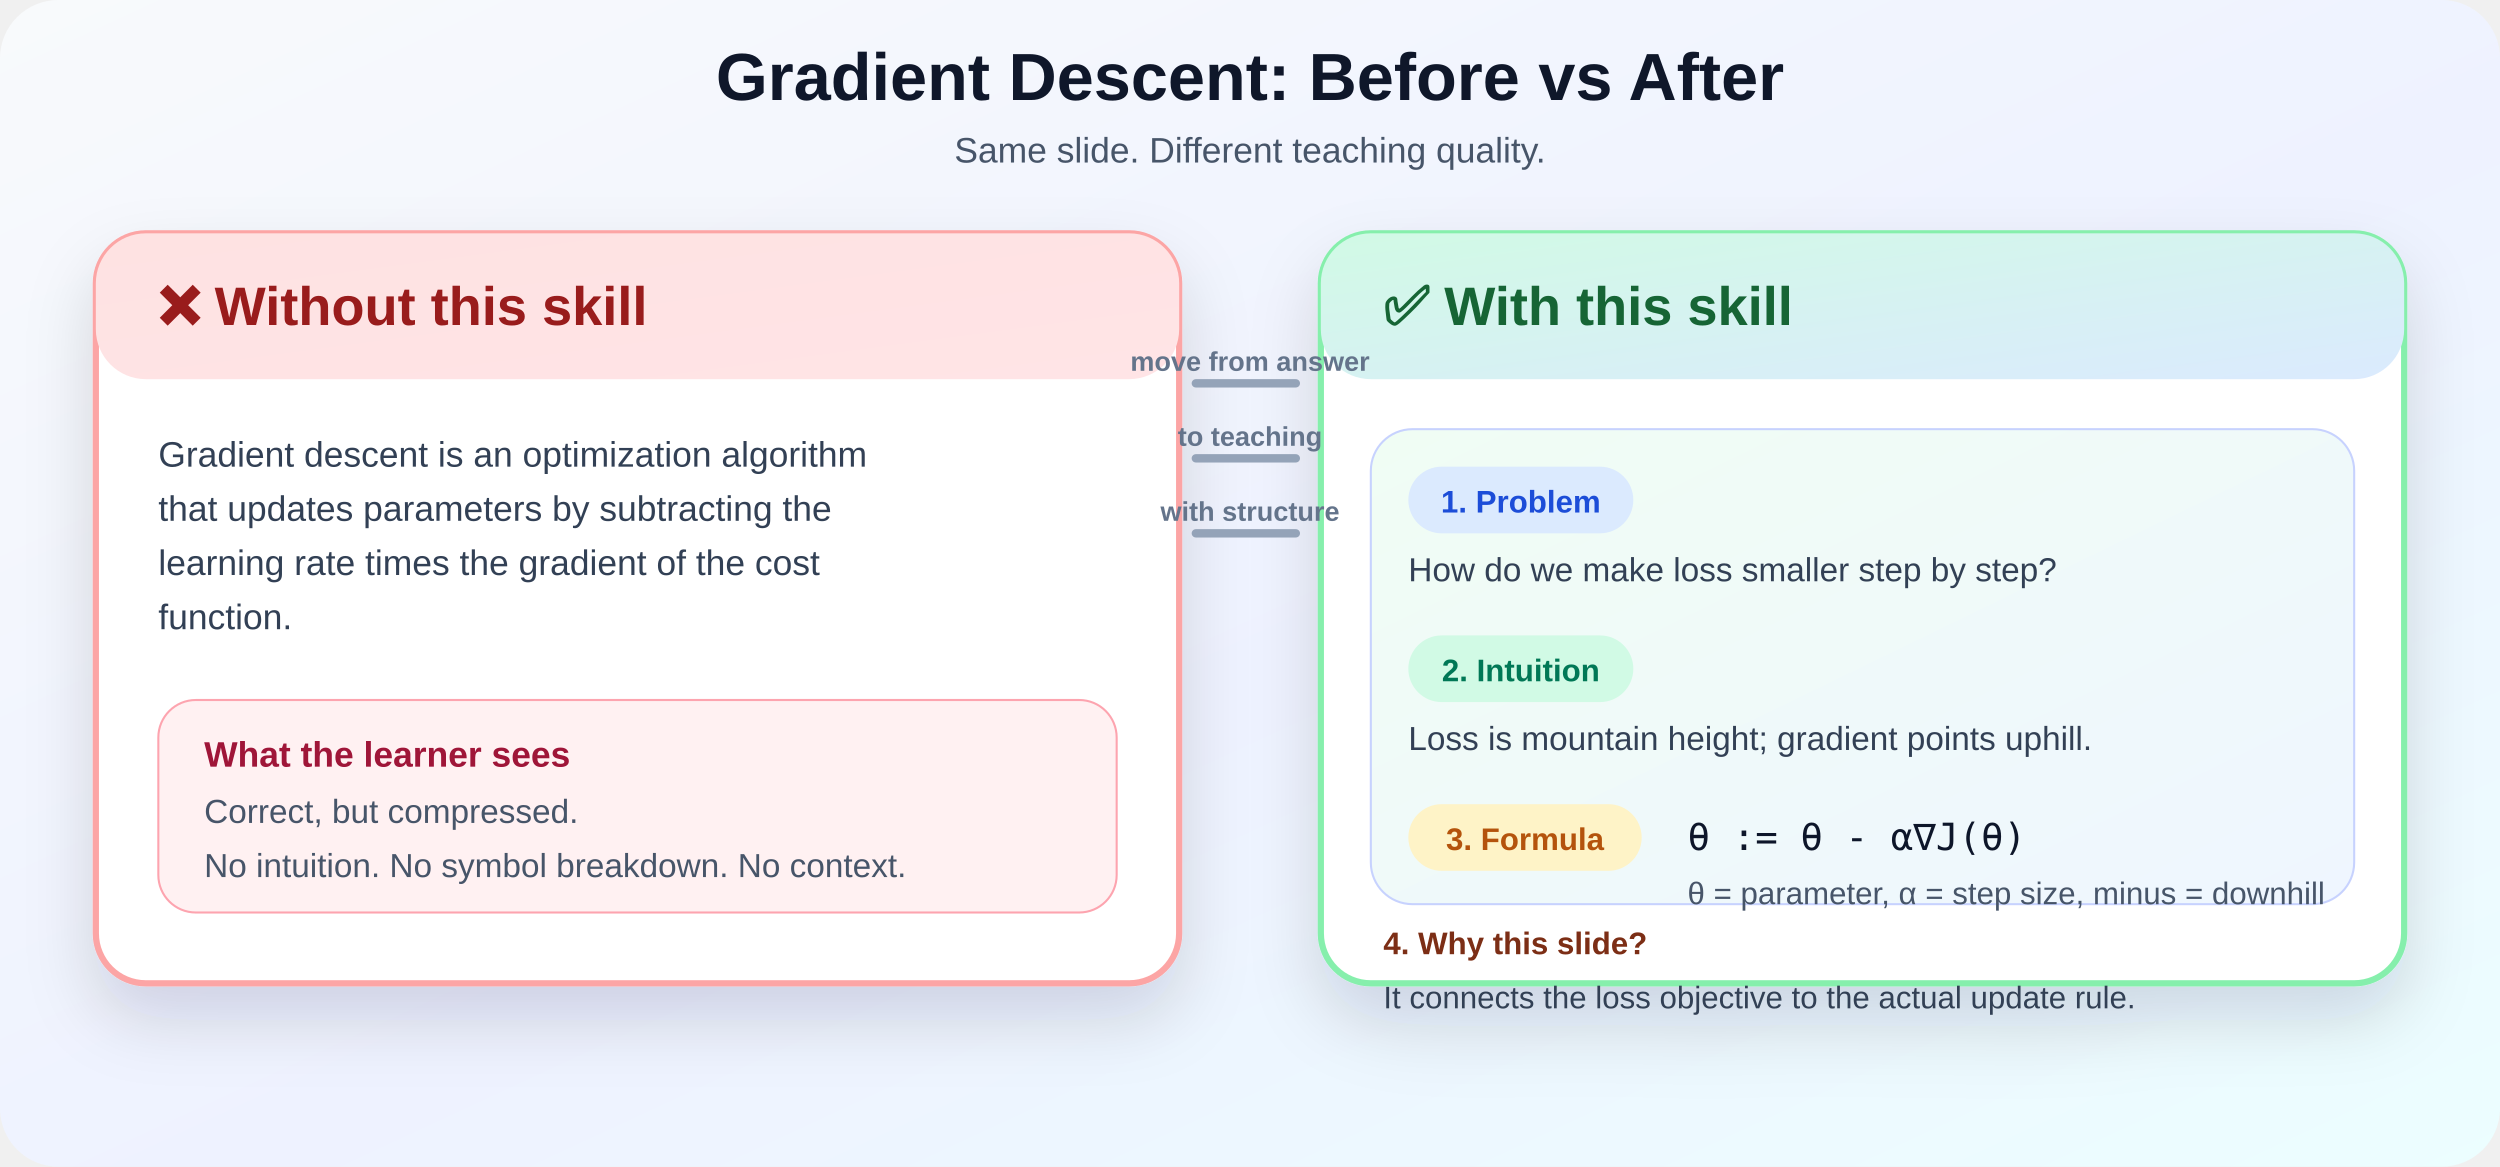
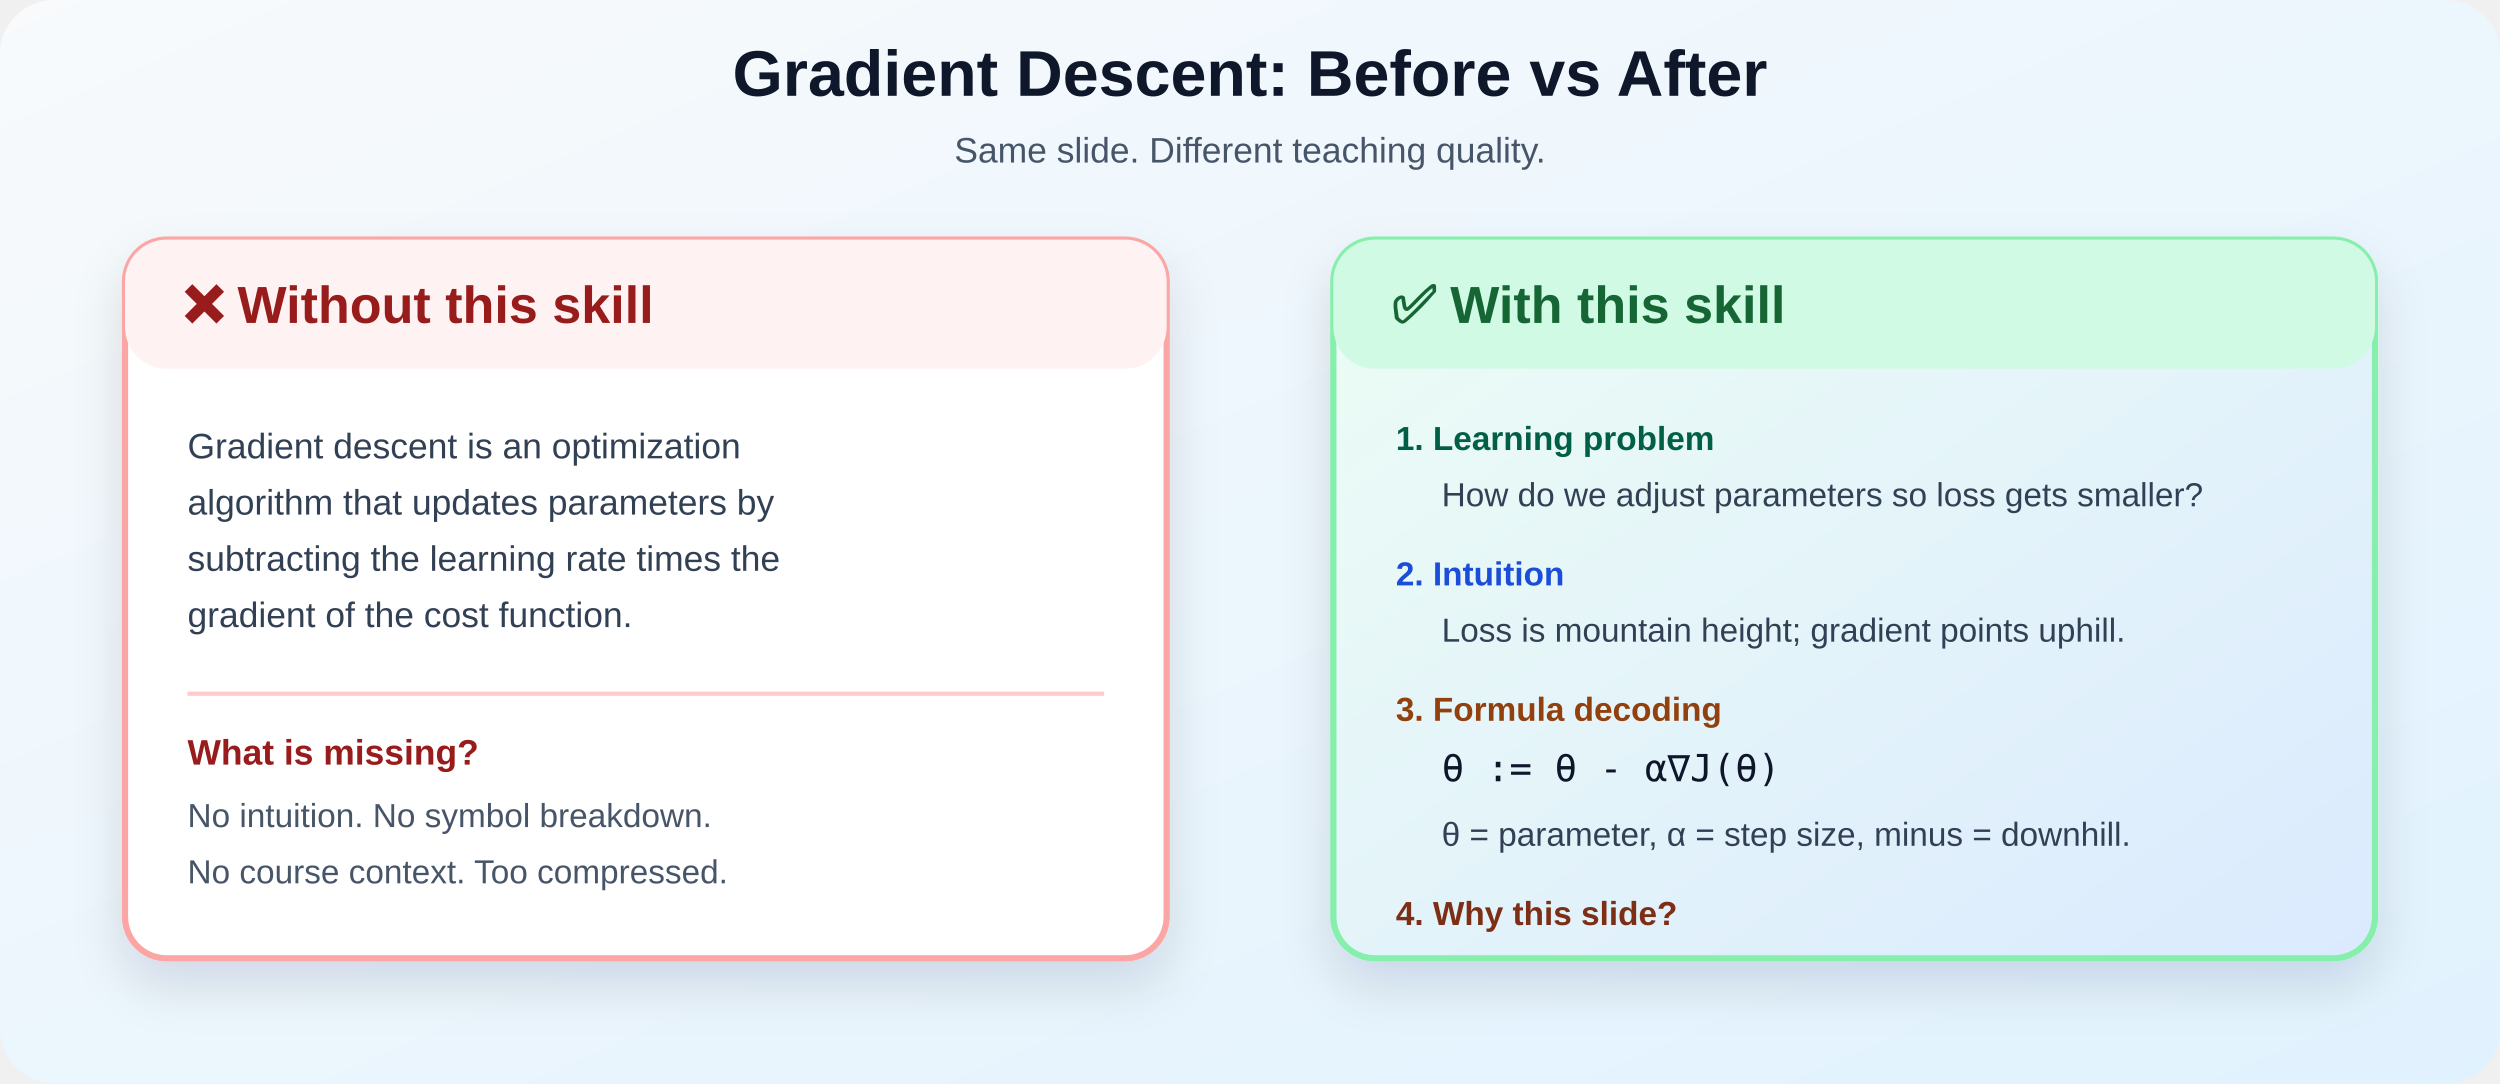
- <svg xmlns="http://www.w3.org/2000/svg" width="1200" height="560" viewBox="0 0 1200 560" role="img" aria-labelledby="title desc">
+ <svg xmlns="http://www.w3.org/2000/svg" width="1200" height="520" viewBox="0 0 1200 520" role="img" aria-labelledby="title desc">
  <defs>
    <linearGradient id="bg" x1="0" y1="0" x2="1" y2="1">
      <stop offset="0" stop-color="#F8FAFC" />
-       <stop offset="0.55" stop-color="#EEF2FF" />
-       <stop offset="1" stop-color="#ECFEFF" />
+       <stop offset="1" stop-color="#E0F2FE" />
    </linearGradient>
-     <linearGradient id="badHead" x1="0" y1="0" x2="1" y2="1">
-       <stop offset="0" stop-color="#FEE2E2" />
-       <stop offset="1" stop-color="#FFE4E6" />
-     </linearGradient>
-     <linearGradient id="goodHead" x1="0" y1="0" x2="1" y2="1">
-       <stop offset="0" stop-color="#D1FAE5" />
+     <linearGradient id="good" x1="0" y1="0" x2="1" y2="1">
+       <stop offset="0" stop-color="#ECFDF5" />
      <stop offset="1" stop-color="#DBEAFE" />
    </linearGradient>
-     <linearGradient id="goodBody" x1="0" y1="0" x2="1" y2="1">
-       <stop offset="0" stop-color="#F0FDF4" />
-       <stop offset="1" stop-color="#EFF6FF" />
-     </linearGradient>
-     <filter id="shadow" x="-12%" y="-12%" width="124%" height="140%">
-       <feDropShadow dx="0" dy="16" stdDeviation="16" flood-color="#0F172A" flood-opacity="0.14" />
+     <filter id="shadow" x="-10%" y="-10%" width="120%" height="130%">
+       <feDropShadow dx="0" dy="12" stdDeviation="12" flood-color="#0F172A" flood-opacity="0.12" />
    </filter>
  </defs>
-   <rect width="1200" height="560" rx="28" fill="url(#bg)" />
-   <text x="600" y="48" text-anchor="middle" font-family="Segoe UI, Arial, sans-serif" font-size="32" font-weight="800" fill="#0F172A">Gradient Descent: Before vs After</text>
+   <rect width="1200" height="520" rx="26" fill="url(#bg)" />
+   <text x="600" y="46" text-anchor="middle" font-family="Segoe UI, Arial, sans-serif" font-size="31" font-weight="800" fill="#0F172A">Gradient Descent: Before vs After</text>
  <text x="600" y="78" text-anchor="middle" font-family="Segoe UI, Arial, sans-serif" font-size="17" fill="#475569">Same slide. Different teaching quality.</text>
-   <g transform="translate(46 112)" filter="url(#shadow)">
-     <rect width="520" height="360" rx="24" fill="#FFFFFF" stroke="#FCA5A5" stroke-width="3" />
-     <rect width="520" height="70" rx="24" fill="url(#badHead)" />
-     <text x="30" y="44" font-family="Segoe UI, Arial, sans-serif" font-size="26" font-weight="800" fill="#991B1B">❌ Without this skill</text>
-     <text x="30" y="112" font-family="Segoe UI, Arial, sans-serif" font-size="17" fill="#334155">Gradient descent is an optimization algorithm</text>
-     <text x="30" y="138" font-family="Segoe UI, Arial, sans-serif" font-size="17" fill="#334155">that updates parameters by subtracting the</text>
-     <text x="30" y="164" font-family="Segoe UI, Arial, sans-serif" font-size="17" fill="#334155">learning rate times the gradient of the cost</text>
-     <text x="30" y="190" font-family="Segoe UI, Arial, sans-serif" font-size="17" fill="#334155">function.</text>
-     <rect x="30" y="224" width="460" height="102" rx="18" fill="#FFF1F2" stroke="#FDA4AF" />
-     <text x="52" y="256" font-family="Segoe UI, Arial, sans-serif" font-size="17" font-weight="800" fill="#9F1239">What the learner sees</text>
-     <text x="52" y="283" font-family="Segoe UI, Arial, sans-serif" font-size="16" fill="#475569">Correct, but compressed.</text>
-     <text x="52" y="309" font-family="Segoe UI, Arial, sans-serif" font-size="16" fill="#475569">No intuition. No symbol breakdown. No context.</text>
+   <g transform="translate(60 115)" filter="url(#shadow)">
+     <rect width="500" height="345" rx="20" fill="#FFFFFF" stroke="#FCA5A5" stroke-width="3" />
+     <rect width="500" height="62" rx="20" fill="#FEF2F2" />
+     <text x="28" y="40" font-family="Segoe UI, Arial, sans-serif" font-size="25" font-weight="800" fill="#991B1B">❌ Without this skill</text>
+     <text x="30" y="105" font-family="Segoe UI, Arial, sans-serif" font-size="17" fill="#334155">Gradient descent is an optimization</text>
+     <text x="30" y="132" font-family="Segoe UI, Arial, sans-serif" font-size="17" fill="#334155">algorithm that updates parameters by</text>
+     <text x="30" y="159" font-family="Segoe UI, Arial, sans-serif" font-size="17" fill="#334155">subtracting the learning rate times the</text>
+     <text x="30" y="186" font-family="Segoe UI, Arial, sans-serif" font-size="17" fill="#334155">gradient of the cost function.</text>
+     <line x1="30" y1="218" x2="470" y2="218" stroke="#FECACA" stroke-width="2" />
+     <text x="30" y="252" font-family="Segoe UI, Arial, sans-serif" font-size="17" font-weight="700" fill="#991B1B">What is missing?</text>
+     <text x="30" y="282" font-family="Segoe UI, Arial, sans-serif" font-size="16" fill="#475569">No intuition. No symbol breakdown.</text>
+     <text x="30" y="309" font-family="Segoe UI, Arial, sans-serif" font-size="16" fill="#475569">No course context. Too compressed.</text>
  </g>
-   <g transform="translate(634 112)" filter="url(#shadow)">
-     <rect width="520" height="360" rx="24" fill="#FFFFFF" stroke="#86EFAC" stroke-width="3" />
-     <rect width="520" height="70" rx="24" fill="url(#goodHead)" />
-     <text x="30" y="44" font-family="Segoe UI, Arial, sans-serif" font-size="26" font-weight="800" fill="#166534">✅ With this skill</text>
-     <rect x="24" y="94" width="472" height="228" rx="20" fill="url(#goodBody)" stroke="#C7D2FE" />
-     <g font-family="Segoe UI, Arial, sans-serif">
-       <rect x="42" y="112" width="108" height="32" rx="16" fill="#DBEAFE" />
-       <text x="96" y="134" text-anchor="middle" font-size="15" font-weight="800" fill="#1D4ED8">1. Problem</text>
-       <text x="42" y="167" font-size="16" fill="#334155">How do we make loss smaller step by step?</text>
-       <rect x="42" y="193" width="108" height="32" rx="16" fill="#D1FAE5" />
-       <text x="96" y="215" text-anchor="middle" font-size="15" font-weight="800" fill="#047857">2. Intuition</text>
-       <text x="42" y="248" font-size="16" fill="#334155">Loss is mountain height; gradient points uphill.</text>
-       <rect x="42" y="274" width="112" height="32" rx="16" fill="#FEF3C7" />
-       <text x="98" y="296" text-anchor="middle" font-size="15" font-weight="800" fill="#B45309">3. Formula</text>
-       <text x="176" y="296" font-family="Consolas, monospace" font-size="18" fill="#0F172A">θ := θ - α∇J(θ)</text>
-       <text x="176" y="322" font-size="15" fill="#475569">θ = parameter, α = step size, minus = downhill</text>
-     </g>
-     <rect x="24" y="332" width="472" height="0" fill="none" />
-     <text x="30" y="346" font-family="Segoe UI, Arial, sans-serif" font-size="15" font-weight="800" fill="#7C2D12">4. Why this slide?</text>
-     <text x="30" y="372" font-family="Segoe UI, Arial, sans-serif" font-size="15" fill="#334155">It connects the loss objective to the actual update rule.</text>
-   </g>
-   <g fill="none" stroke="#94A3B8" stroke-width="4" stroke-linecap="round">
-     <path d="M574 184H622" />
-     <path d="M574 220H622" />
-     <path d="M574 256H622" />
-   </g>
-   <g font-family="Segoe UI, Arial, sans-serif" font-size="13" font-weight="700" fill="#64748B">
-     <text x="600" y="178" text-anchor="middle">move from answer</text>
-     <text x="600" y="214" text-anchor="middle">to teaching</text>
-     <text x="600" y="250" text-anchor="middle">with structure</text>
+   <g transform="translate(640 115)" filter="url(#shadow)">
+     <rect width="500" height="345" rx="20" fill="url(#good)" stroke="#86EFAC" stroke-width="3" />
+     <rect width="500" height="62" rx="20" fill="#D1FAE5" />
+     <text x="28" y="40" font-family="Segoe UI, Arial, sans-serif" font-size="25" font-weight="800" fill="#166534">✅ With this skill</text>
+     <text x="30" y="101" font-family="Segoe UI, Arial, sans-serif" font-size="16" font-weight="800" fill="#065F46">1. Learning problem</text>
+     <text x="52" y="128" font-family="Segoe UI, Arial, sans-serif" font-size="16" fill="#334155">How do we adjust parameters so loss gets smaller?</text>
+     <text x="30" y="166" font-family="Segoe UI, Arial, sans-serif" font-size="16" font-weight="800" fill="#1D4ED8">2. Intuition</text>
+     <text x="52" y="193" font-family="Segoe UI, Arial, sans-serif" font-size="16" fill="#334155">Loss is mountain height; gradient points uphill.</text>
+     <text x="30" y="231" font-family="Segoe UI, Arial, sans-serif" font-size="16" font-weight="800" fill="#92400E">3. Formula decoding</text>
+     <text x="52" y="260" font-family="Consolas, monospace" font-size="18" fill="#0F172A">θ := θ - α∇J(θ)</text>
+     <text x="52" y="291" font-family="Segoe UI, Arial, sans-serif" font-size="16" fill="#334155">θ = parameter, α = step size, minus = downhill.</text>
+     <text x="30" y="329" font-family="Segoe UI, Arial, sans-serif" font-size="16" font-weight="800" fill="#7C2D12">4. Why this slide?</text>
  </g>
</svg>
